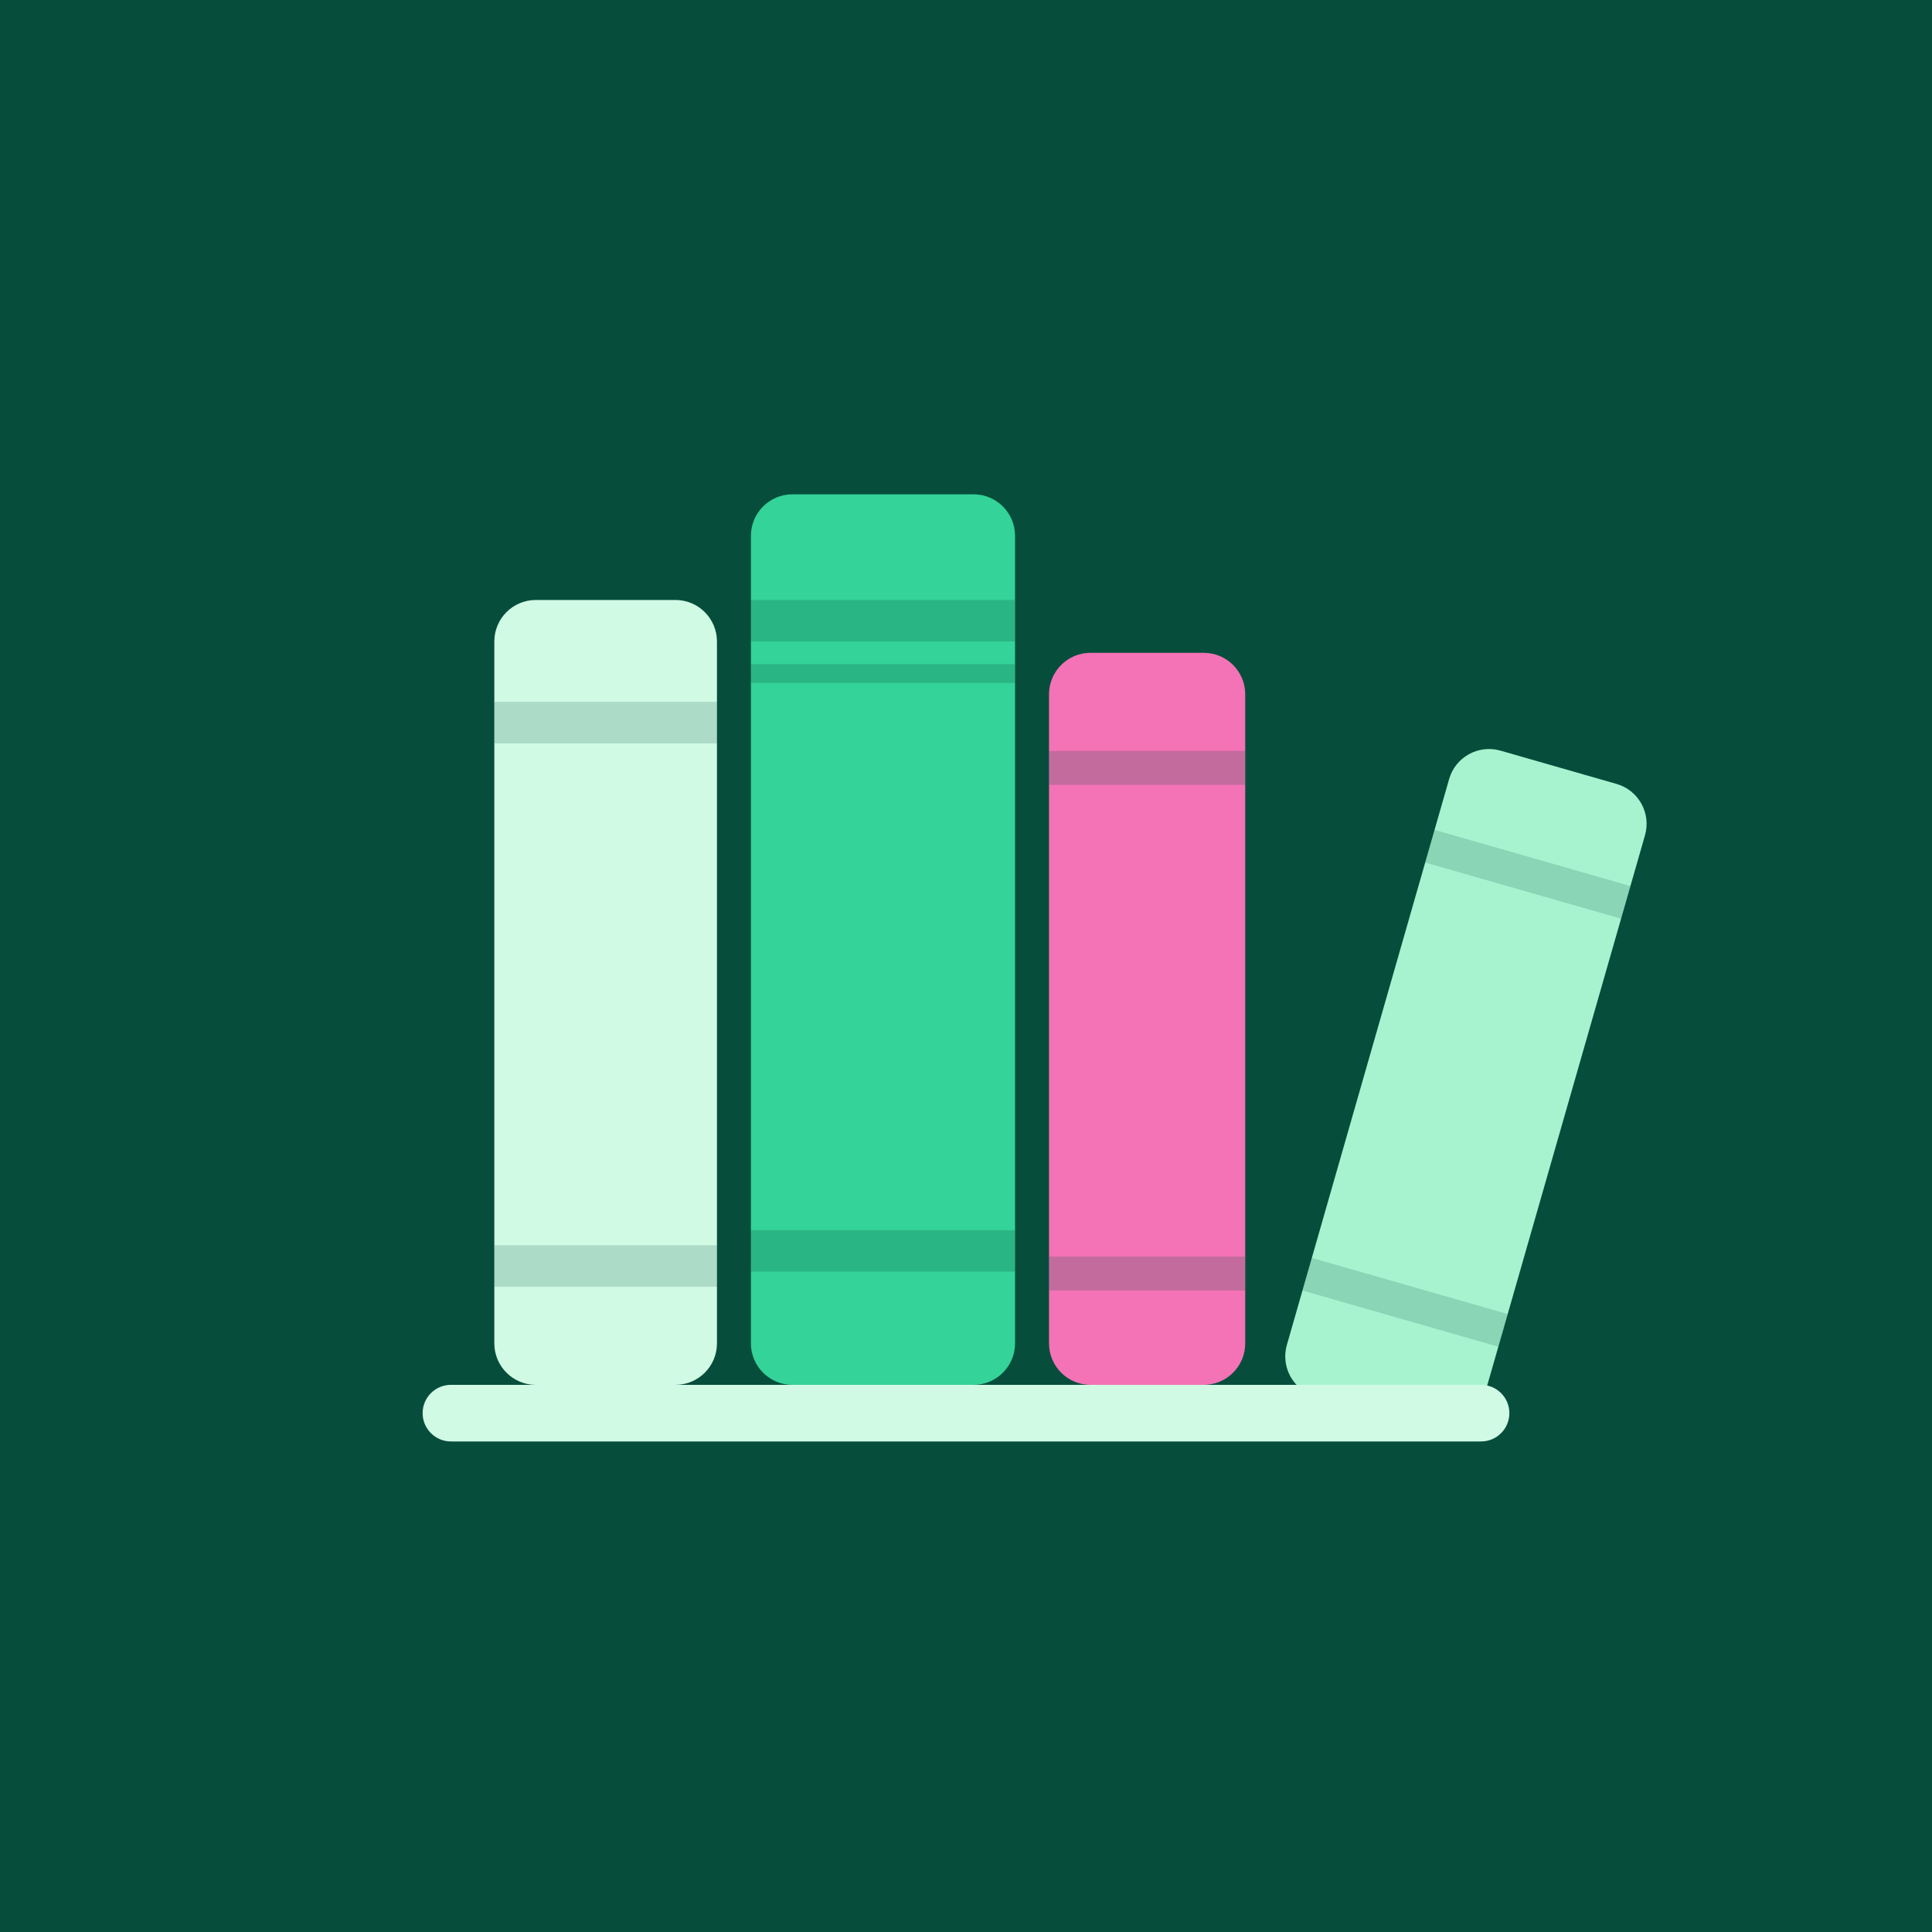
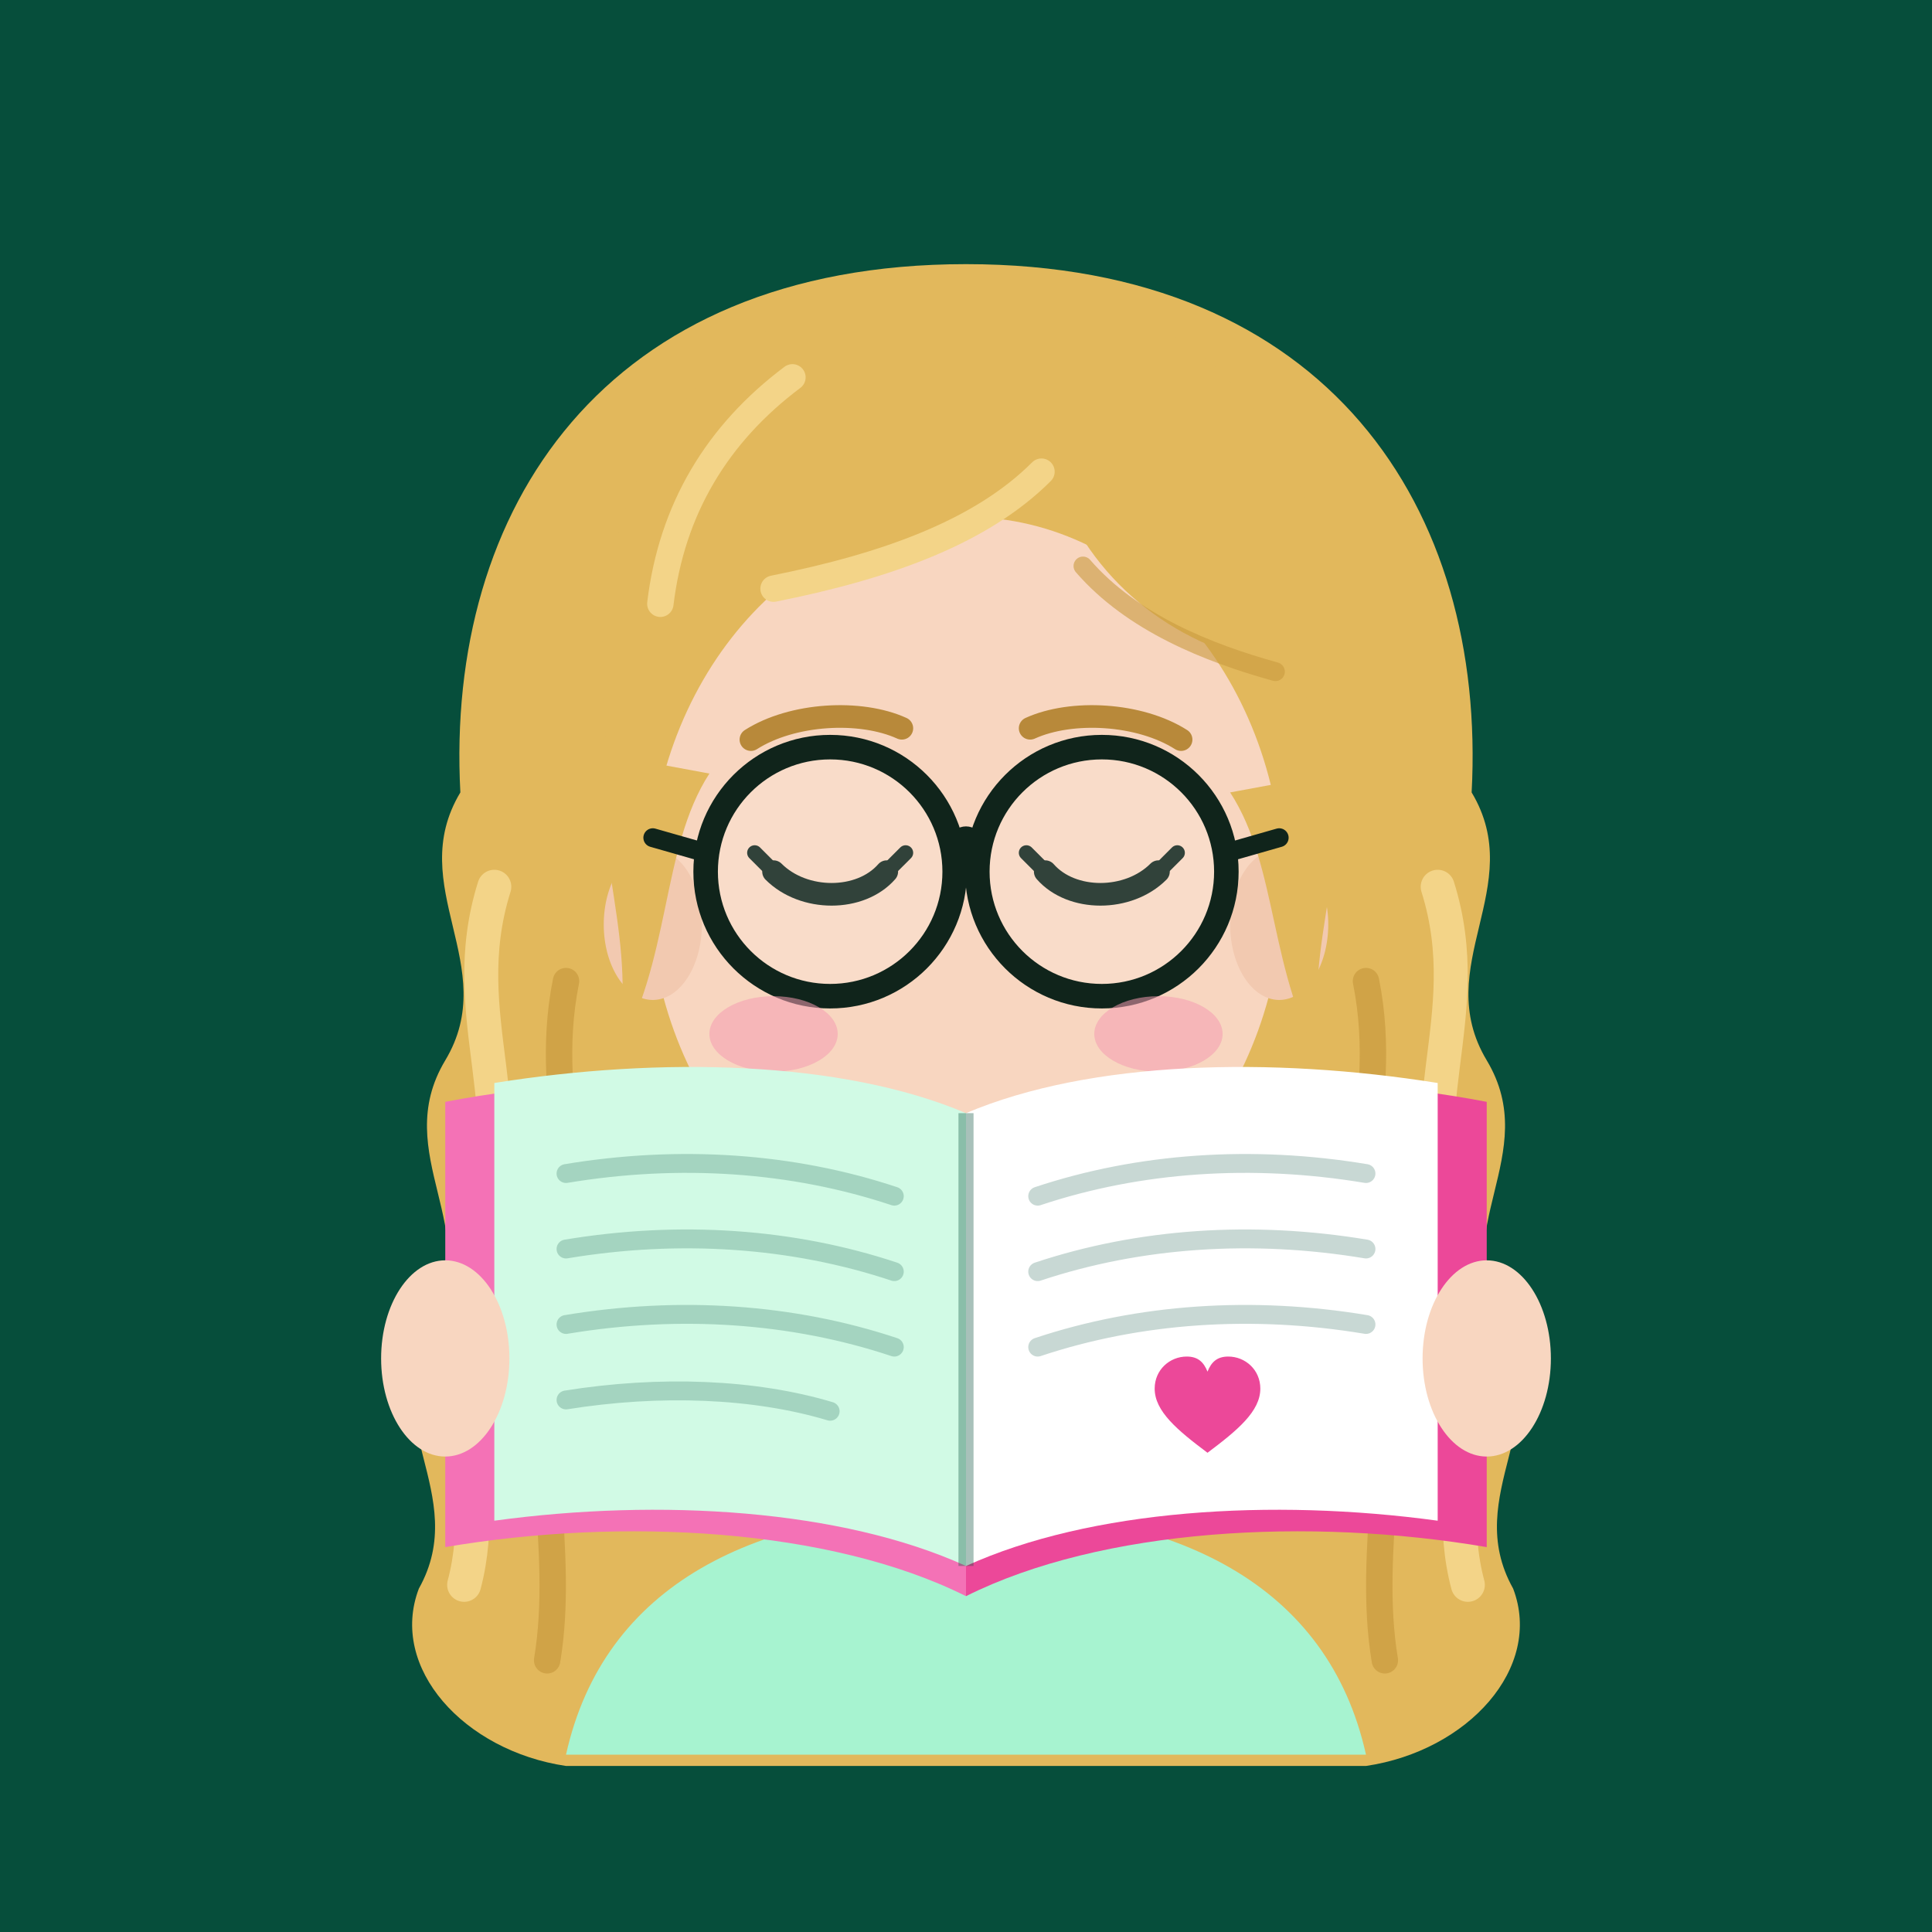
<svg xmlns="http://www.w3.org/2000/svg" viewBox="0 0 1024 1024">
  <rect width="1024" height="1024" fill="#064e3b" />
-   <g>
-     <rect x="262" y="318" width="118" height="416" rx="22" fill="#d1fae5" />
-     <rect x="262" y="372" width="118" height="22" fill="#064e3b" opacity=".18" />
-     <rect x="262" y="660" width="118" height="22" fill="#064e3b" opacity=".18" />
-     <rect x="398" y="262" width="140" height="472" rx="22" fill="#34d399" />
-     <rect x="398" y="318" width="140" height="22" fill="#064e3b" opacity=".22" />
-     <rect x="398" y="352" width="140" height="10" fill="#064e3b" opacity=".22" />
-     <rect x="398" y="652" width="140" height="22" fill="#064e3b" opacity=".22" />
-     <rect x="556" y="346" width="104" height="388" rx="22" fill="#f472b6" />
-     <rect x="556" y="398" width="104" height="18" fill="#064e3b" opacity=".2" />
-     <rect x="556" y="666" width="104" height="18" fill="#064e3b" opacity=".2" />
-     <g transform="rotate(16 676 734)">
-       <rect x="676" y="378" width="108" height="356" rx="22" fill="#a7f3d0" />
-       <rect x="676" y="428" width="108" height="18" fill="#064e3b" opacity=".18" />
-       <rect x="676" y="664" width="108" height="18" fill="#064e3b" opacity=".18" />
-     </g>
-     <rect x="224" y="734" width="576" height="30" rx="15" fill="#d1fae5" />
-   </g>
+   <path d="M512 140            C 320 140, 236 270, 244 420            C 214 470, 266 512, 236 562            C 206 612, 258 652, 228 702            C 198 752, 250 792, 222 842            C 206 884, 246 928, 300 936            L 724 936            C 778 928, 818 884, 802 842            C 774 792, 826 752, 796 702            C 766 652, 818 612, 788 562            C 758 512, 810 470, 780 420            C 788 270, 704 140, 512 140 Z" fill="#e2b85c" />
+   <path d="M262 470 C 240 540, 280 590, 252 660 C 228 720, 262 780, 246 840" stroke="#f3d488" stroke-width="18" fill="none" stroke-linecap="round" />
+   <path d="M762 470 C 784 540, 744 590, 772 660 C 796 720, 762 780, 778 840" stroke="#f3d488" stroke-width="18" fill="none" stroke-linecap="round" />
+   <path d="M300 520 C 286 590, 318 640, 296 710 C 280 760, 300 820, 290 880" stroke="#c99a3e" stroke-width="14" fill="none" stroke-linecap="round" opacity=".7" />
+   <path d="M724 520 C 738 590, 706 640, 728 710 C 744 760, 724 820, 734 880" stroke="#c99a3e" stroke-width="14" fill="none" stroke-linecap="round" opacity=".7" />
+   <path d="M300 930 C 320 840, 400 800, 512 800 C 624 800, 704 840, 724 930 Z" fill="#a7f3d0" />
+   <rect x="462" y="610" width="100" height="150" rx="40" fill="#efc2a6" />
+   <ellipse cx="512" cy="470" rx="168" ry="196" fill="#f8d6c0" />
+   <ellipse cx="346" cy="490" rx="26" ry="40" fill="#f2c9b0" />
+   <ellipse cx="678" cy="490" rx="26" ry="40" fill="#f2c9b0" />
+   <path d="M512 150            C 372 150, 304 250, 322 400            C 336 352, 366 318, 410 312            C 470 304, 520 284, 556 246            C 572 300, 612 336, 664 350            C 690 358, 704 380, 706 410            C 724 250, 650 150, 512 150 Z" fill="#e2b85c" />
+   <path d="M322 400 C 312 450, 340 500, 326 560 C 356 510, 350 450, 376 410 Z" fill="#e2b85c" />
+   <path d="M706 410 C 716 460, 688 510, 702 566 C 672 516, 678 460, 652 420 Z" fill="#e2b85c" />
+   <path d="M410 312 C 470 300, 520 282, 552 250" stroke="#f3d488" stroke-width="14" fill="none" stroke-linecap="round" />
+   <path d="M574 300 C 600 330, 640 346, 676 356" stroke="#c99a3e" stroke-width="10" fill="none" stroke-linecap="round" opacity=".6" />
+   <path d="M420 200 C 380 230, 356 270, 350 320" stroke="#f3d488" stroke-width="14" fill="none" stroke-linecap="round" />
+   <path d="M398 392 C 420 378, 456 376, 478 386" stroke="#b8893a" stroke-width="12" fill="none" stroke-linecap="round" />
+   <path d="M546 386 C 568 376, 604 378, 626 392" stroke="#b8893a" stroke-width="12" fill="none" stroke-linecap="round" />
+   <path d="M410 462 C 426 478, 456 478, 470 462" stroke="#10241b" stroke-width="12" fill="none" stroke-linecap="round" />
+   <path d="M554 462 C 568 478, 598 478, 614 462" stroke="#10241b" stroke-width="12" fill="none" stroke-linecap="round" />
+   <path d="M410 462 L 400 452 M470 462 L 480 452" stroke="#10241b" stroke-width="8" stroke-linecap="round" />
+   <path d="M554 462 L 544 452 M614 462 L 624 452" stroke="#10241b" stroke-width="8" stroke-linecap="round" />
+   <circle cx="440" cy="462" r="66" fill="#ffffff" fill-opacity=".14" stroke="#10241b" stroke-width="13" />
+   <circle cx="584" cy="462" r="66" fill="#ffffff" fill-opacity=".14" stroke="#10241b" stroke-width="13" />
+   <path d="M506 456 C 506 440, 518 440, 518 456" stroke="#10241b" stroke-width="12" fill="none" />
+   <path d="M374 452 L 346 444 M650 452 L 678 444" stroke="#10241b" stroke-width="10" stroke-linecap="round" />
+   <ellipse cx="410" cy="548" rx="34" ry="20" fill="#f49ab0" opacity=".55" />
+   <ellipse cx="614" cy="548" rx="34" ry="20" fill="#f49ab0" opacity=".55" />
+   <path d="M512 600 C 440 570, 330 566, 236 584 L 236 820 C 330 804, 440 810, 512 846 Z" fill="#f472b6" />
+   <path d="M512 600 C 584 570, 694 566, 788 584 L 788 820 C 694 804, 584 810, 512 846 Z" fill="#ec4899" />
+   <path d="M512 590 C 446 562, 350 560, 262 574 L 262 806 C 350 794, 446 800, 512 830 Z" fill="#d1fae5" />
+   <path d="M512 590 C 578 562, 674 560, 762 574 L 762 806 C 674 794, 578 800, 512 830 Z" fill="#ffffff" />
+   <path d="M512 590 L 512 830" stroke="#064e3b" stroke-opacity=".35" stroke-width="8" />
+   <path d="M300 622 C 360 612, 420 616, 474 634 M300 662 C 360 652, 420 656, 474 674 M300 702 C 360 692, 420 696, 474 714 M300 742 C 350 734, 400 736, 440 748" stroke="#064e3b" stroke-opacity=".22" stroke-width="10" fill="none" stroke-linecap="round" />
+   <path d="M724 622 C 664 612, 604 616, 550 634 M724 662 C 664 652, 604 656, 550 674 M724 702 C 664 692, 604 696, 550 714" stroke="#064e3b" stroke-opacity=".22" stroke-width="10" fill="none" stroke-linecap="round" />
+   <path d="M640 770 C 624 758, 612 748, 612 736 C 612 726, 620 719, 629 719 C 635 719, 638 722, 640 727 C 642 722, 645 719, 651 719 C 660 719, 668 726, 668 736 C 668 748, 656 758, 640 770 Z" fill="#ec4899" />
+   <ellipse cx="236" cy="720" rx="34" ry="52" fill="#f8d6c0" />
+   <ellipse cx="788" cy="720" rx="34" ry="52" fill="#f8d6c0" />
</svg>
